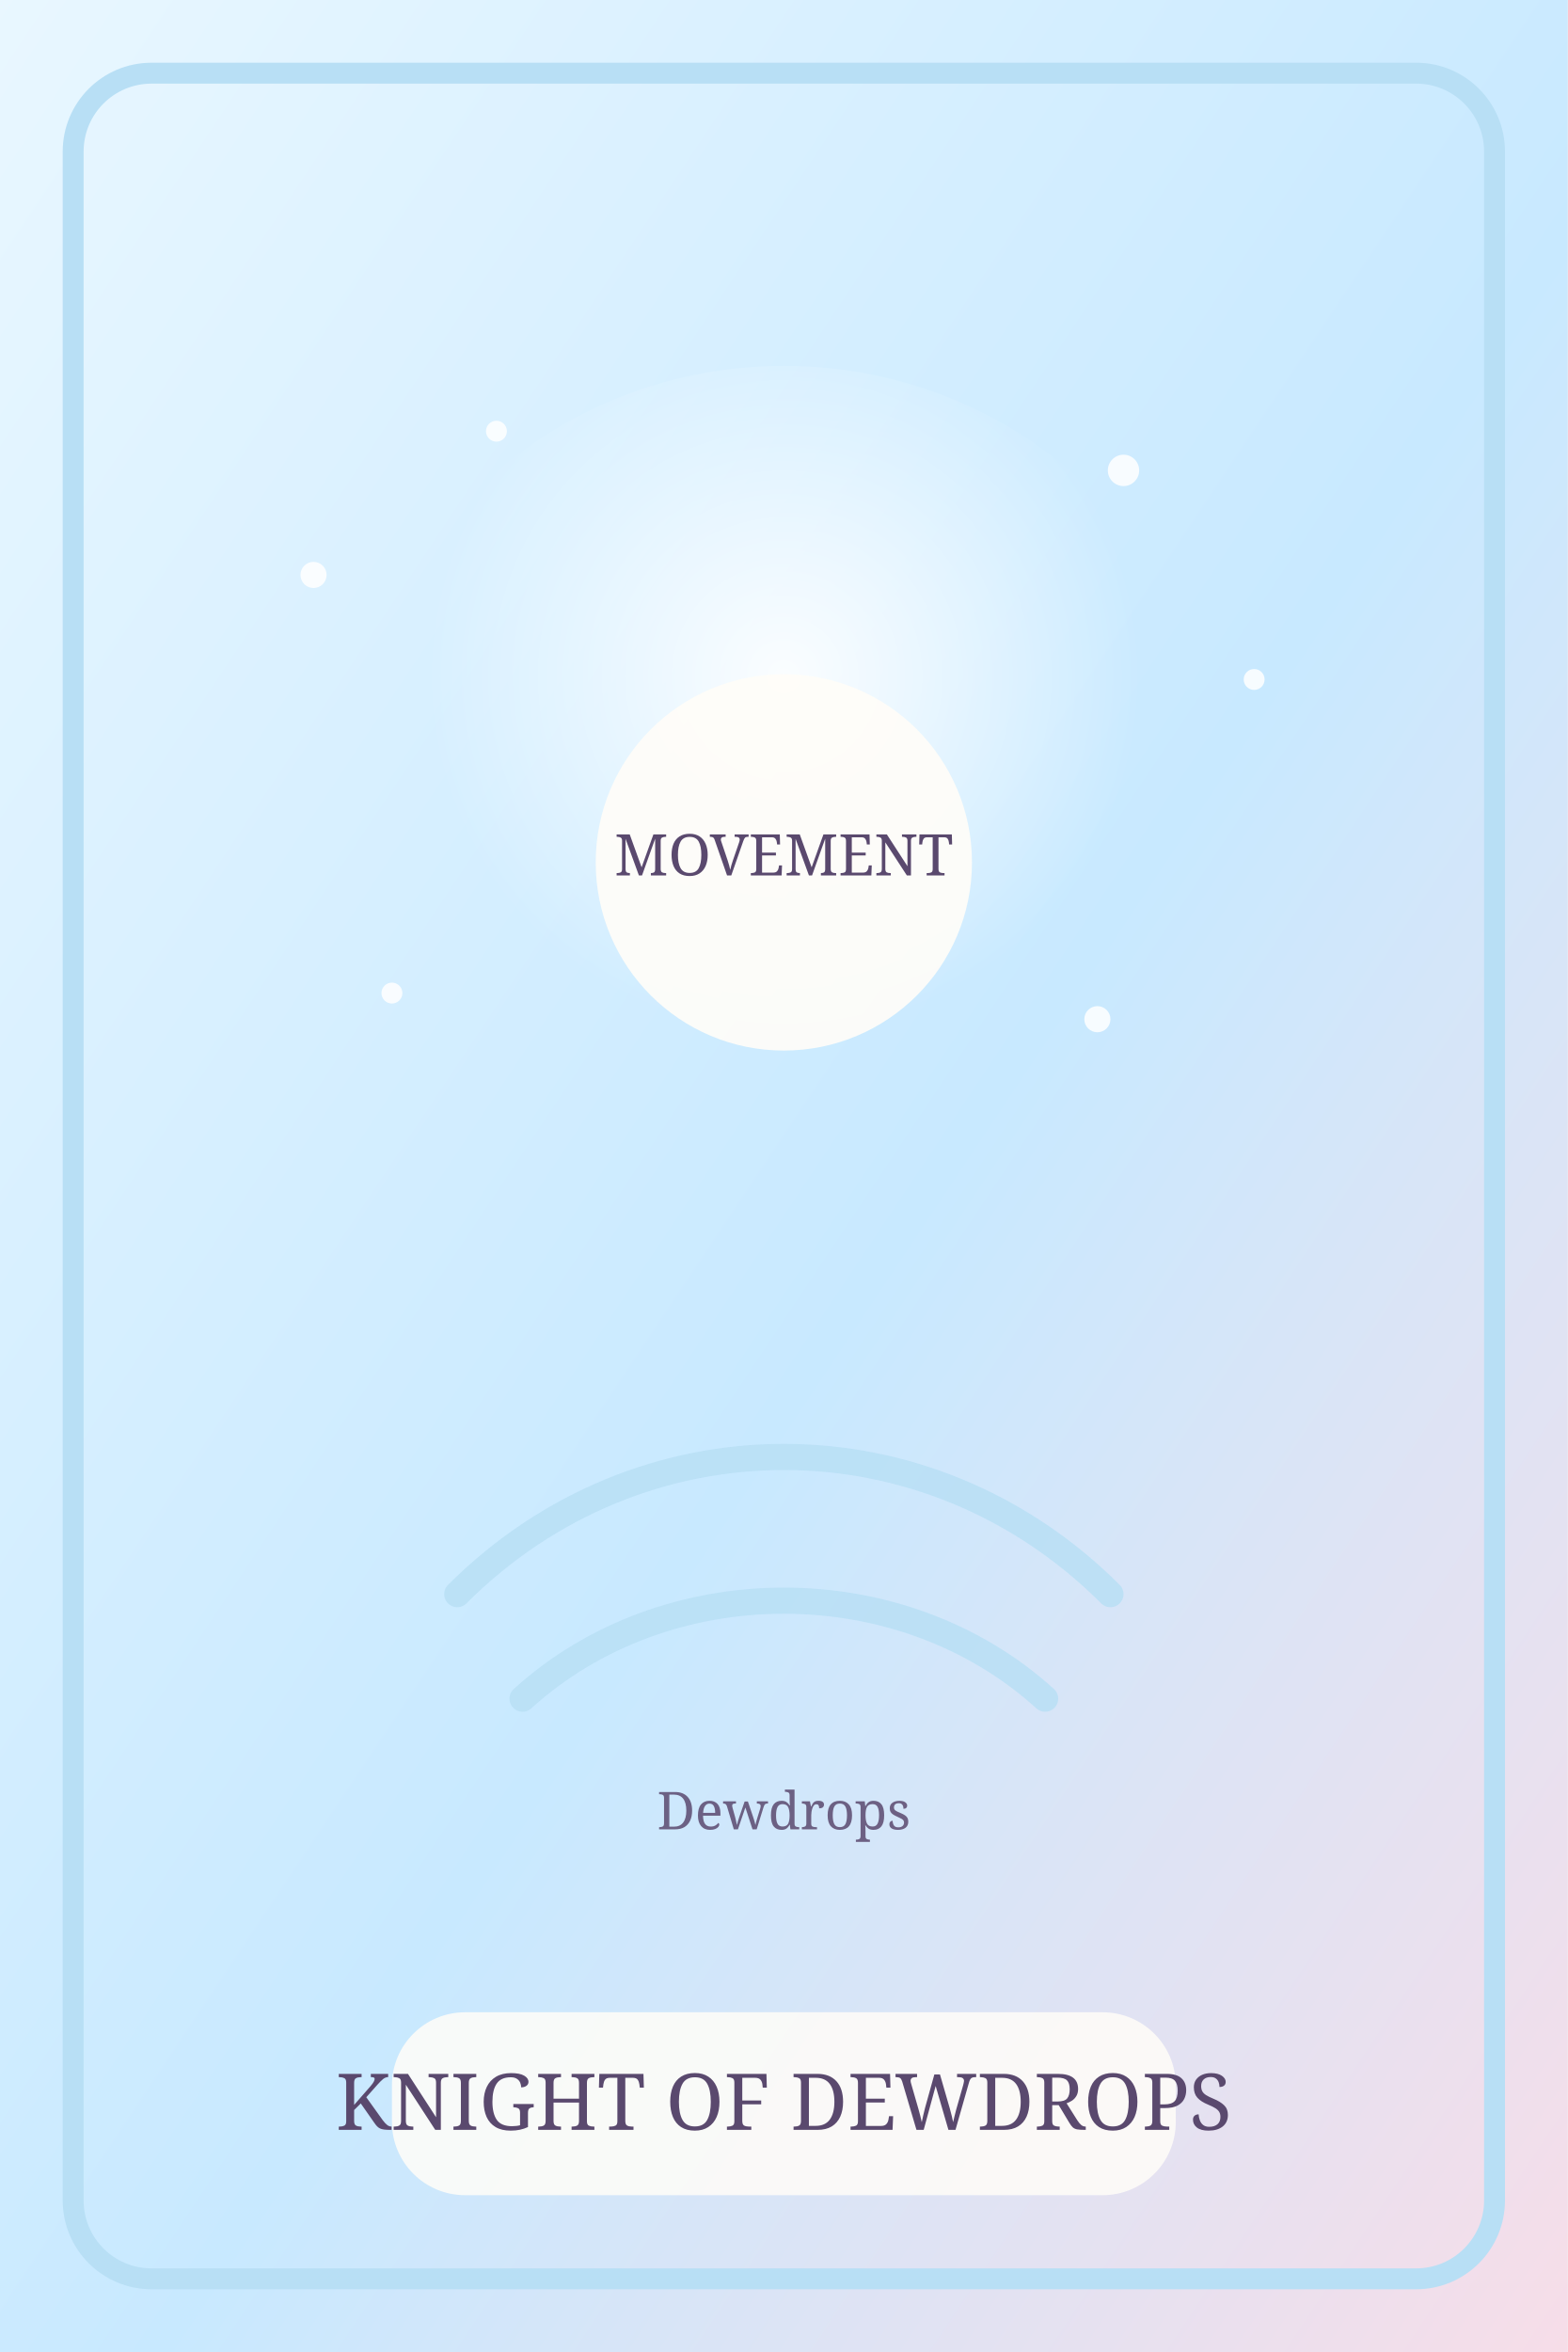
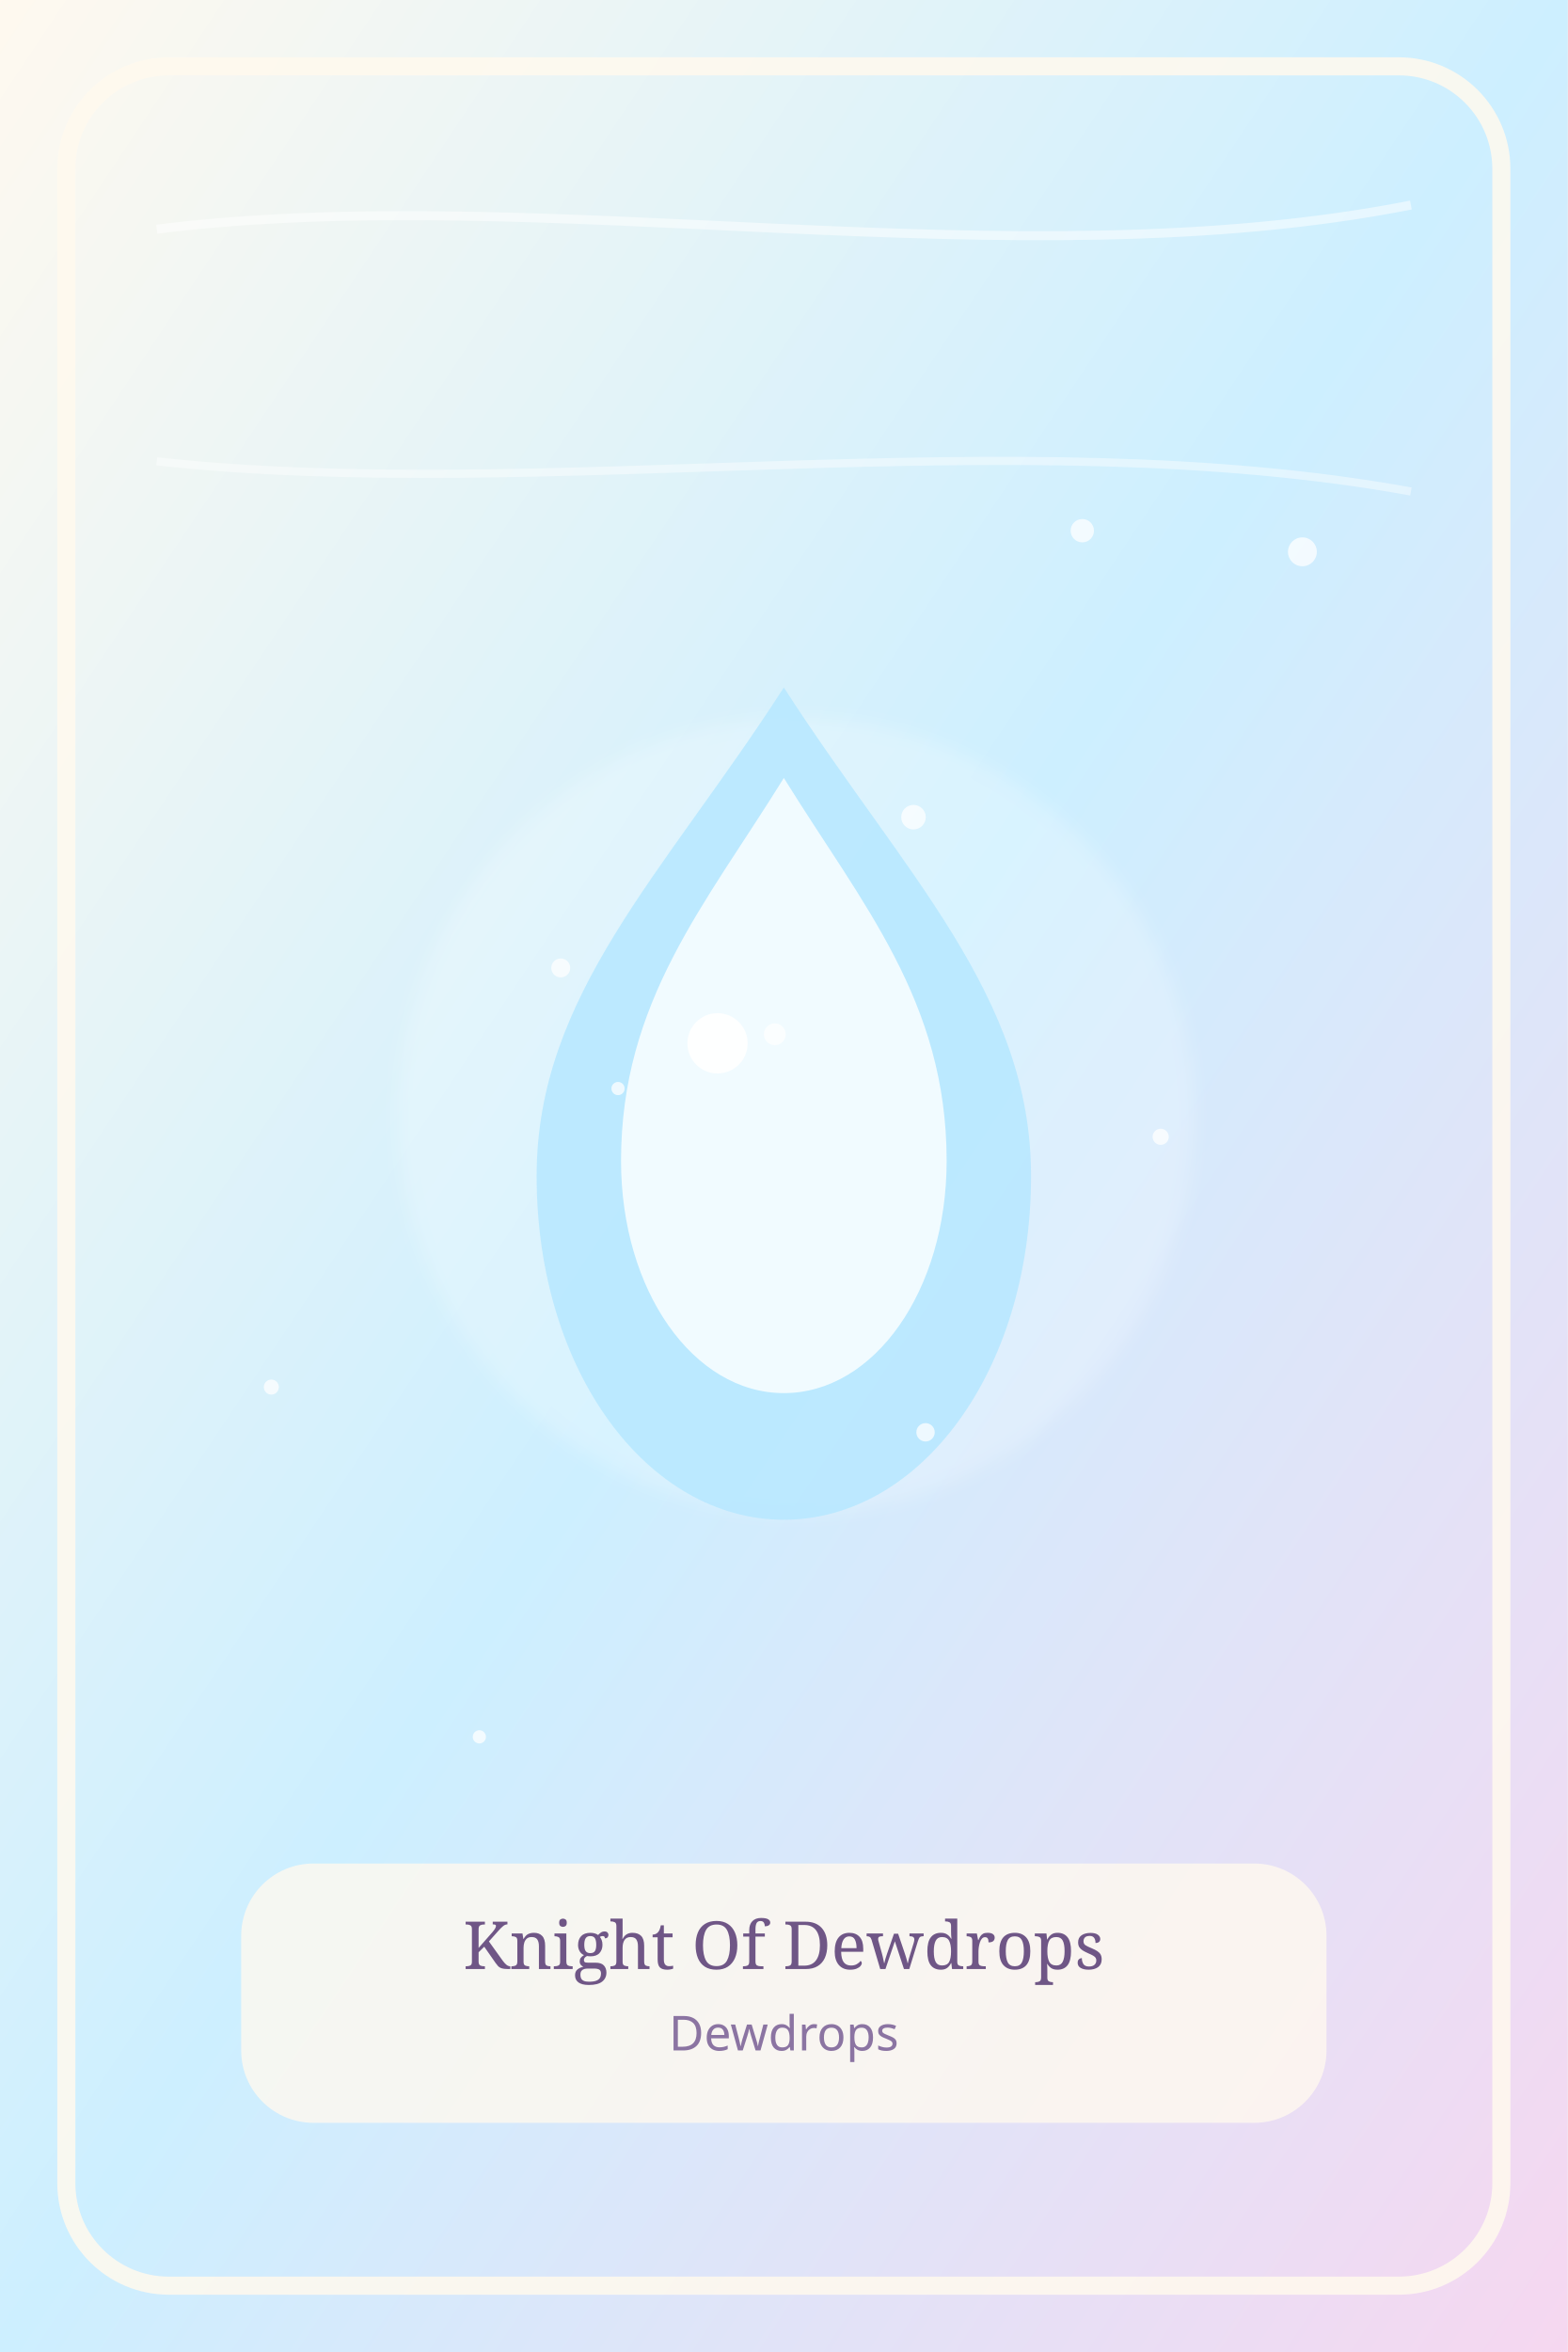
- <svg xmlns="http://www.w3.org/2000/svg" viewBox="0 0 600 900" role="img" aria-label="Knight of Dewdrops tarot card art">
+ <svg xmlns="http://www.w3.org/2000/svg" viewBox="0 0 520 780" role="img" aria-labelledby="t d">
  <defs>
    <linearGradient id="bg" x1="0" y1="0" x2="1" y2="1">
-       <stop offset="0%" stop-color="#e9f7ff" />
-       <stop offset="55%" stop-color="#c8e9ff" />
-       <stop offset="100%" stop-color="#f7dde8" />
+       <stop offset="0%" stop-color="#fff9ef" />
+       <stop offset="50%" stop-color="#cdefff" />
+       <stop offset="100%" stop-color="#f6d7f0" />
    </linearGradient>
-     <radialGradient id="halo" cx="50%" cy="35%" r="40%">
-       <stop offset="0%" stop-color="#ffffff" stop-opacity="0.9" />
-       <stop offset="100%" stop-color="#ffffff" stop-opacity="0" />
-     </radialGradient>
+     <filter id="soft" x="-20%" y="-20%" width="140%" height="140%">
+       <feGaussianBlur stdDeviation="2.8" />
+     </filter>
  </defs>
-   <rect width="600" height="900" fill="url(#bg)" />
-   <rect x="28" y="28" width="544" height="844" rx="30" fill="none" stroke="#b8dff5" stroke-width="8" />
-   <circle cx="300" cy="310" r="170" fill="url(#halo)" />
-   <g fill="#fff" opacity="0.85">
-     <circle cx="120" cy="220" r="5" />
-     <circle cx="190" cy="165" r="4" />
-     <circle cx="430" cy="180" r="6" />
-     <circle cx="480" cy="260" r="4" />
-     <circle cx="150" cy="380" r="4" />
-     <circle cx="420" cy="390" r="5" />
+   <rect width="520" height="780" fill="url(#bg)" />
+   <rect x="22" y="22" width="476" height="736" rx="34" fill="none" stroke="#fff9ee" stroke-width="6" opacity=".86" />
+   <path d="M52 76 C180 60,336 94,468 68" stroke="#fff" stroke-opacity=".5" stroke-width="3" fill="none" />
+   <path d="M52 153 C180 167,336 139,468 163" stroke="#fff" stroke-opacity=".42" stroke-width="2.7" fill="none" />
+   <circle cx="264" cy="370" r="132" fill="#ffffff" opacity=".22" filter="url(#soft)" />
+   <path d="M260 228 C300 290,342 330,342 390 C342 455,305 504,260 504 C215 504,178 455,178 390 C178 330,220 290,260 228 Z" fill="#b8e8ff" opacity=".9" />
+   <path d="M260 258 C286 300,314 332,314 385 C314 428,290 462,260 462 C230 462,206 428,206 385 C206 332,234 300,260 258 Z" fill="#f7fdff" opacity=".9" />
+   <circle cx="238" cy="346" r="10" fill="#fff" opacity=".9" />
+   <g>
+     <circle cx="307" cy="475" r="3.05" fill="#fff" opacity=".74" />
+     <circle cx="186" cy="321" r="3.14" fill="#fff" opacity=".74" />
+     <circle cx="432" cy="183" r="4.79" fill="#fff" opacity=".74" />
+     <circle cx="257" cy="343" r="3.61" fill="#fff" opacity=".74" />
+     <circle cx="385" cy="377" r="2.68" fill="#fff" opacity=".74" />
+     <circle cx="205" cy="361" r="2.19" fill="#fff" opacity=".74" />
+     <circle cx="303" cy="271" r="4.07" fill="#fff" opacity=".74" />
+     <circle cx="90" cy="460" r="2.49" fill="#fff" opacity=".74" />
+     <circle cx="159" cy="576" r="2.19" fill="#fff" opacity=".74" />
+     <circle cx="359" cy="176" r="3.87" fill="#fff" opacity=".74" />
  </g>
-   <g stroke="#b8dff5" stroke-width="10" stroke-linecap="round" fill="none" opacity="0.85">
-     <path d="M175 610 C245 540, 355 540, 425 610" />
-     <path d="M200 650 C255 600, 345 600, 400 650" />
-   </g>
-   <circle cx="300" cy="330" r="72" fill="#fffdf8" opacity="0.92" />
-   <text x="300" y="335" text-anchor="middle" font-family="Georgia, serif" font-size="22" fill="#5a496e">MOVEMENT</text>
-   <text x="300" y="700" text-anchor="middle" font-family="Georgia, serif" font-size="20" fill="#5a496e" opacity="0.85">Dewdrops</text>
-   <rect x="150" y="770" width="300" height="70" rx="28" fill="#fffdf8" opacity="0.86" />
-   <text x="300" y="815" text-anchor="middle" font-family="Georgia, serif" font-size="30" fill="#5a496e">KNIGHT OF DEWDROPS</text>
+   <rect x="80" y="618" width="360" height="86" rx="24" fill="#fff9ef" opacity=".8" />
+   <text x="260" y="653" text-anchor="middle" font-family="'Cormorant Garamond', Georgia, serif" font-size="22" fill="#6f5686">Knight Of Dewdrops</text>
+   <text x="260" y="680" text-anchor="middle" font-family="'Nunito', sans-serif" font-size="16" fill="#8b74a2">Dewdrops</text>
</svg>
